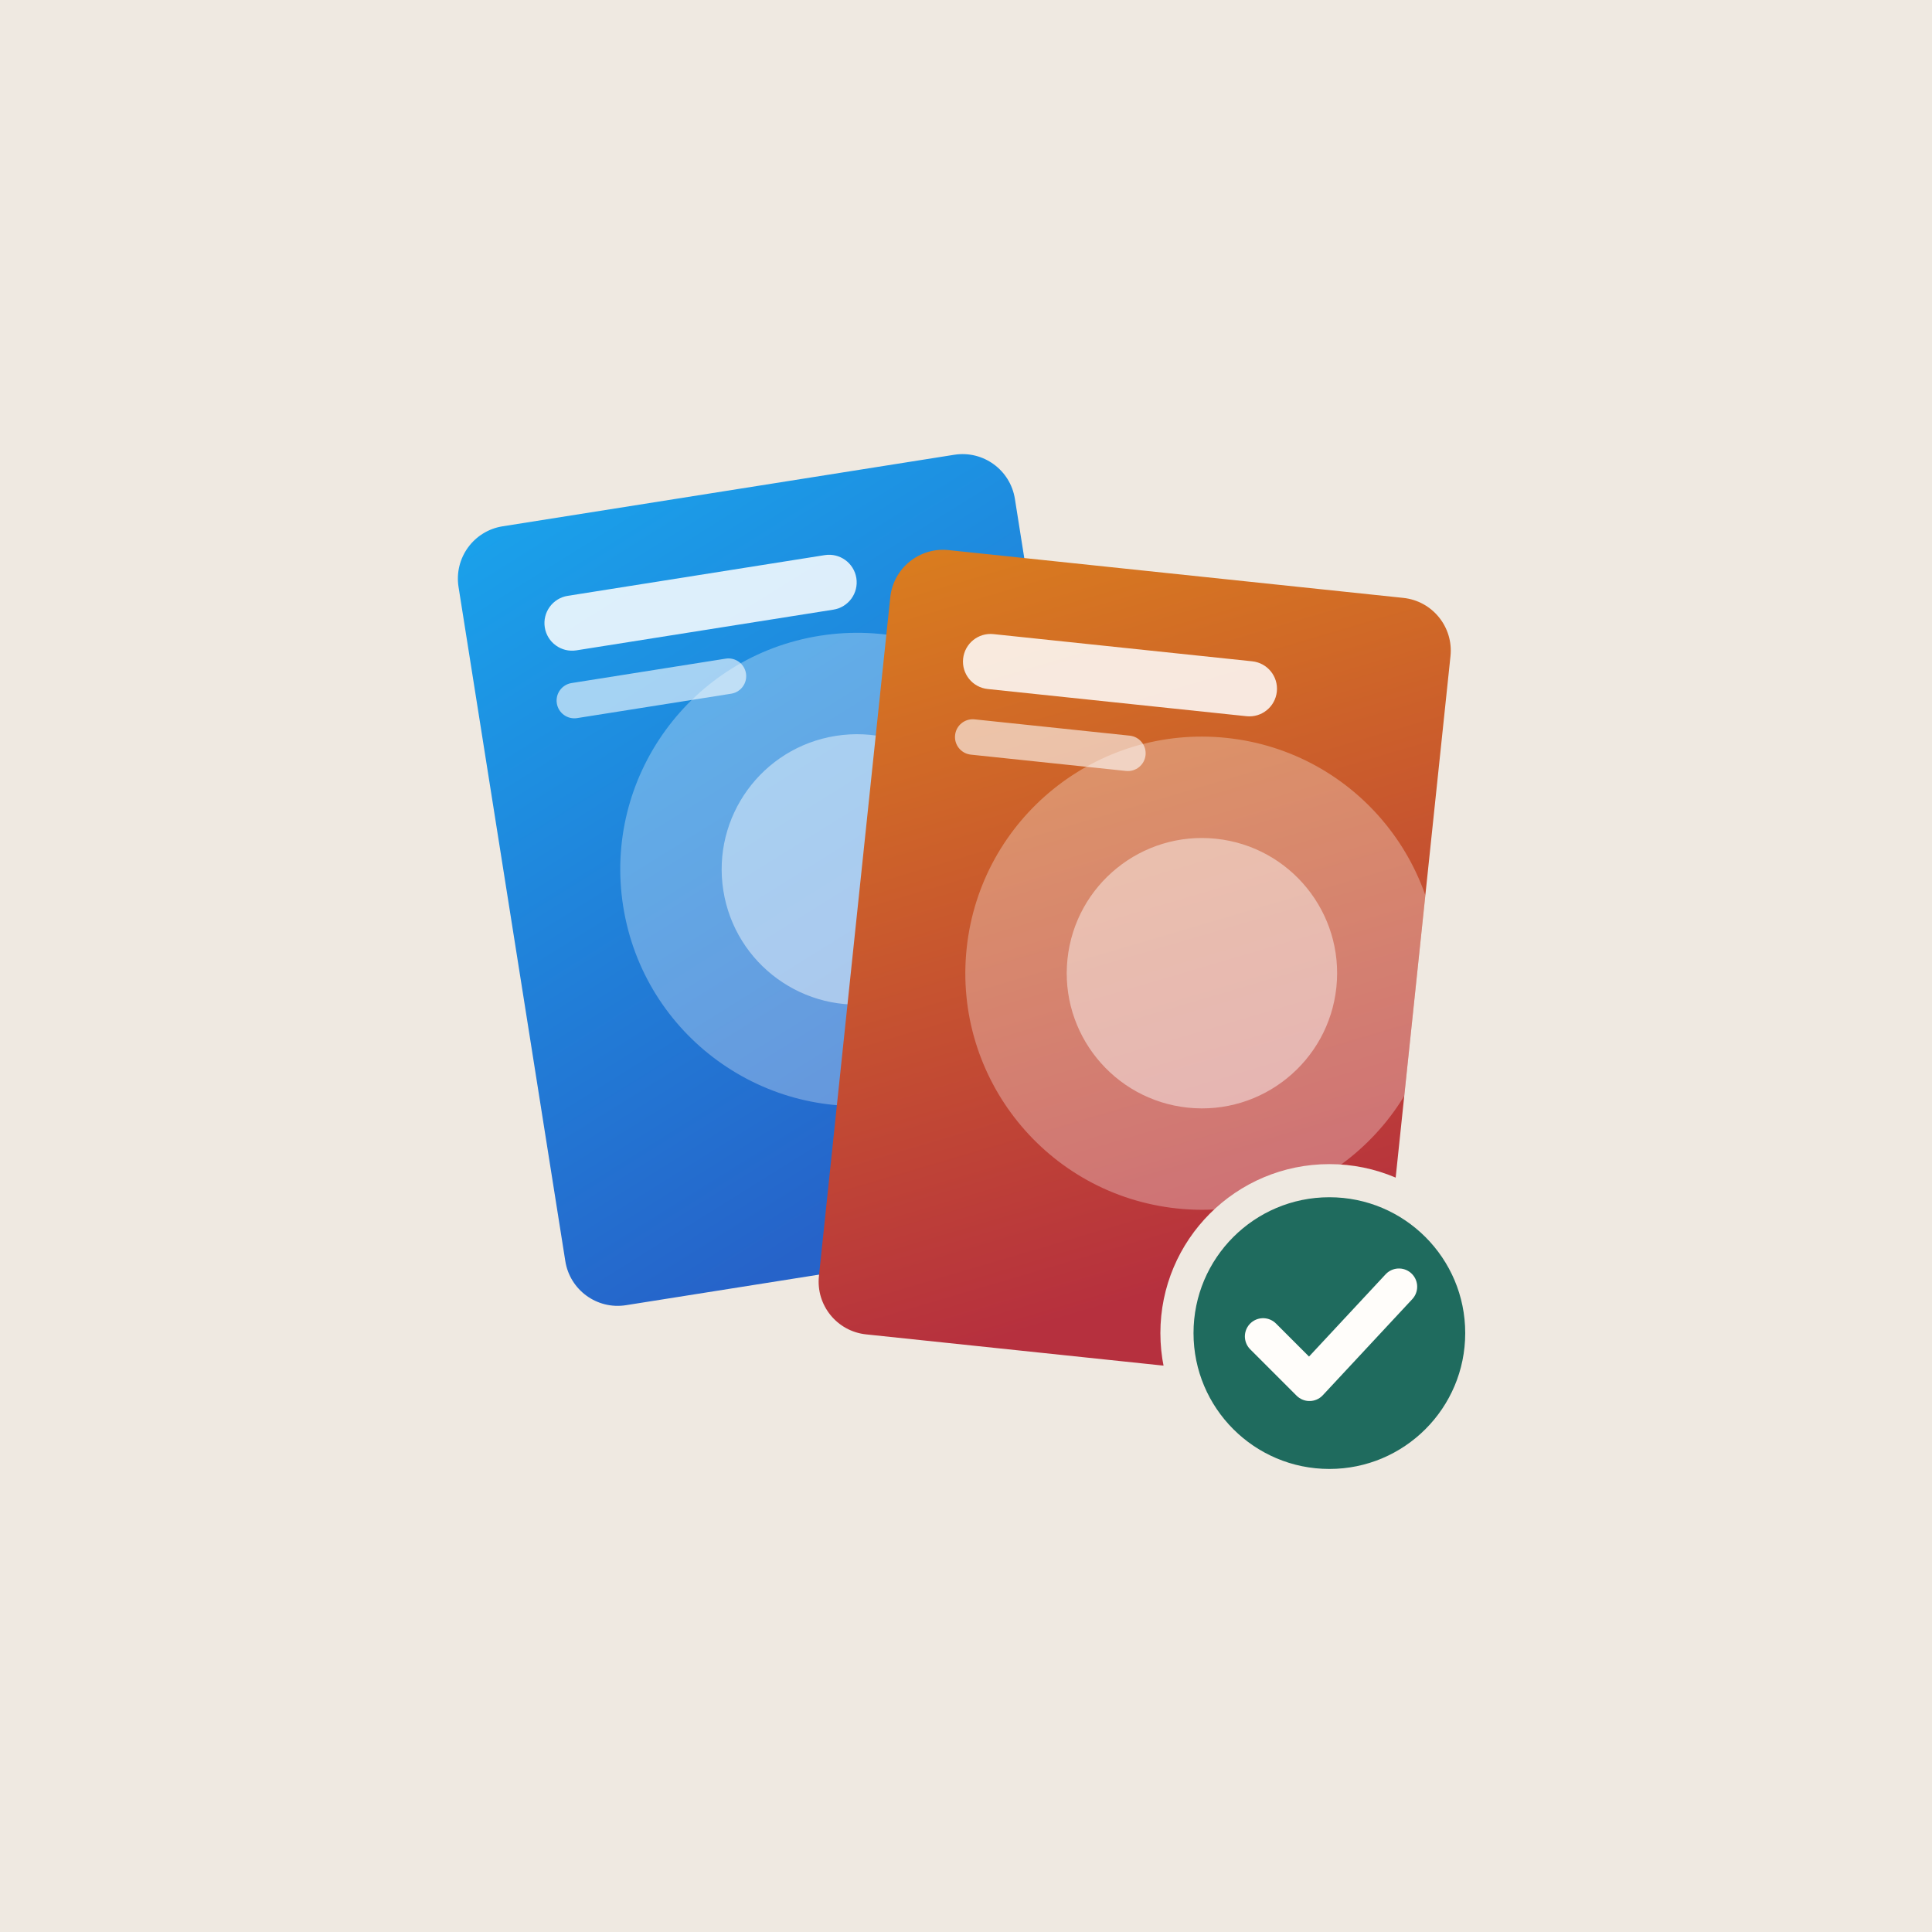
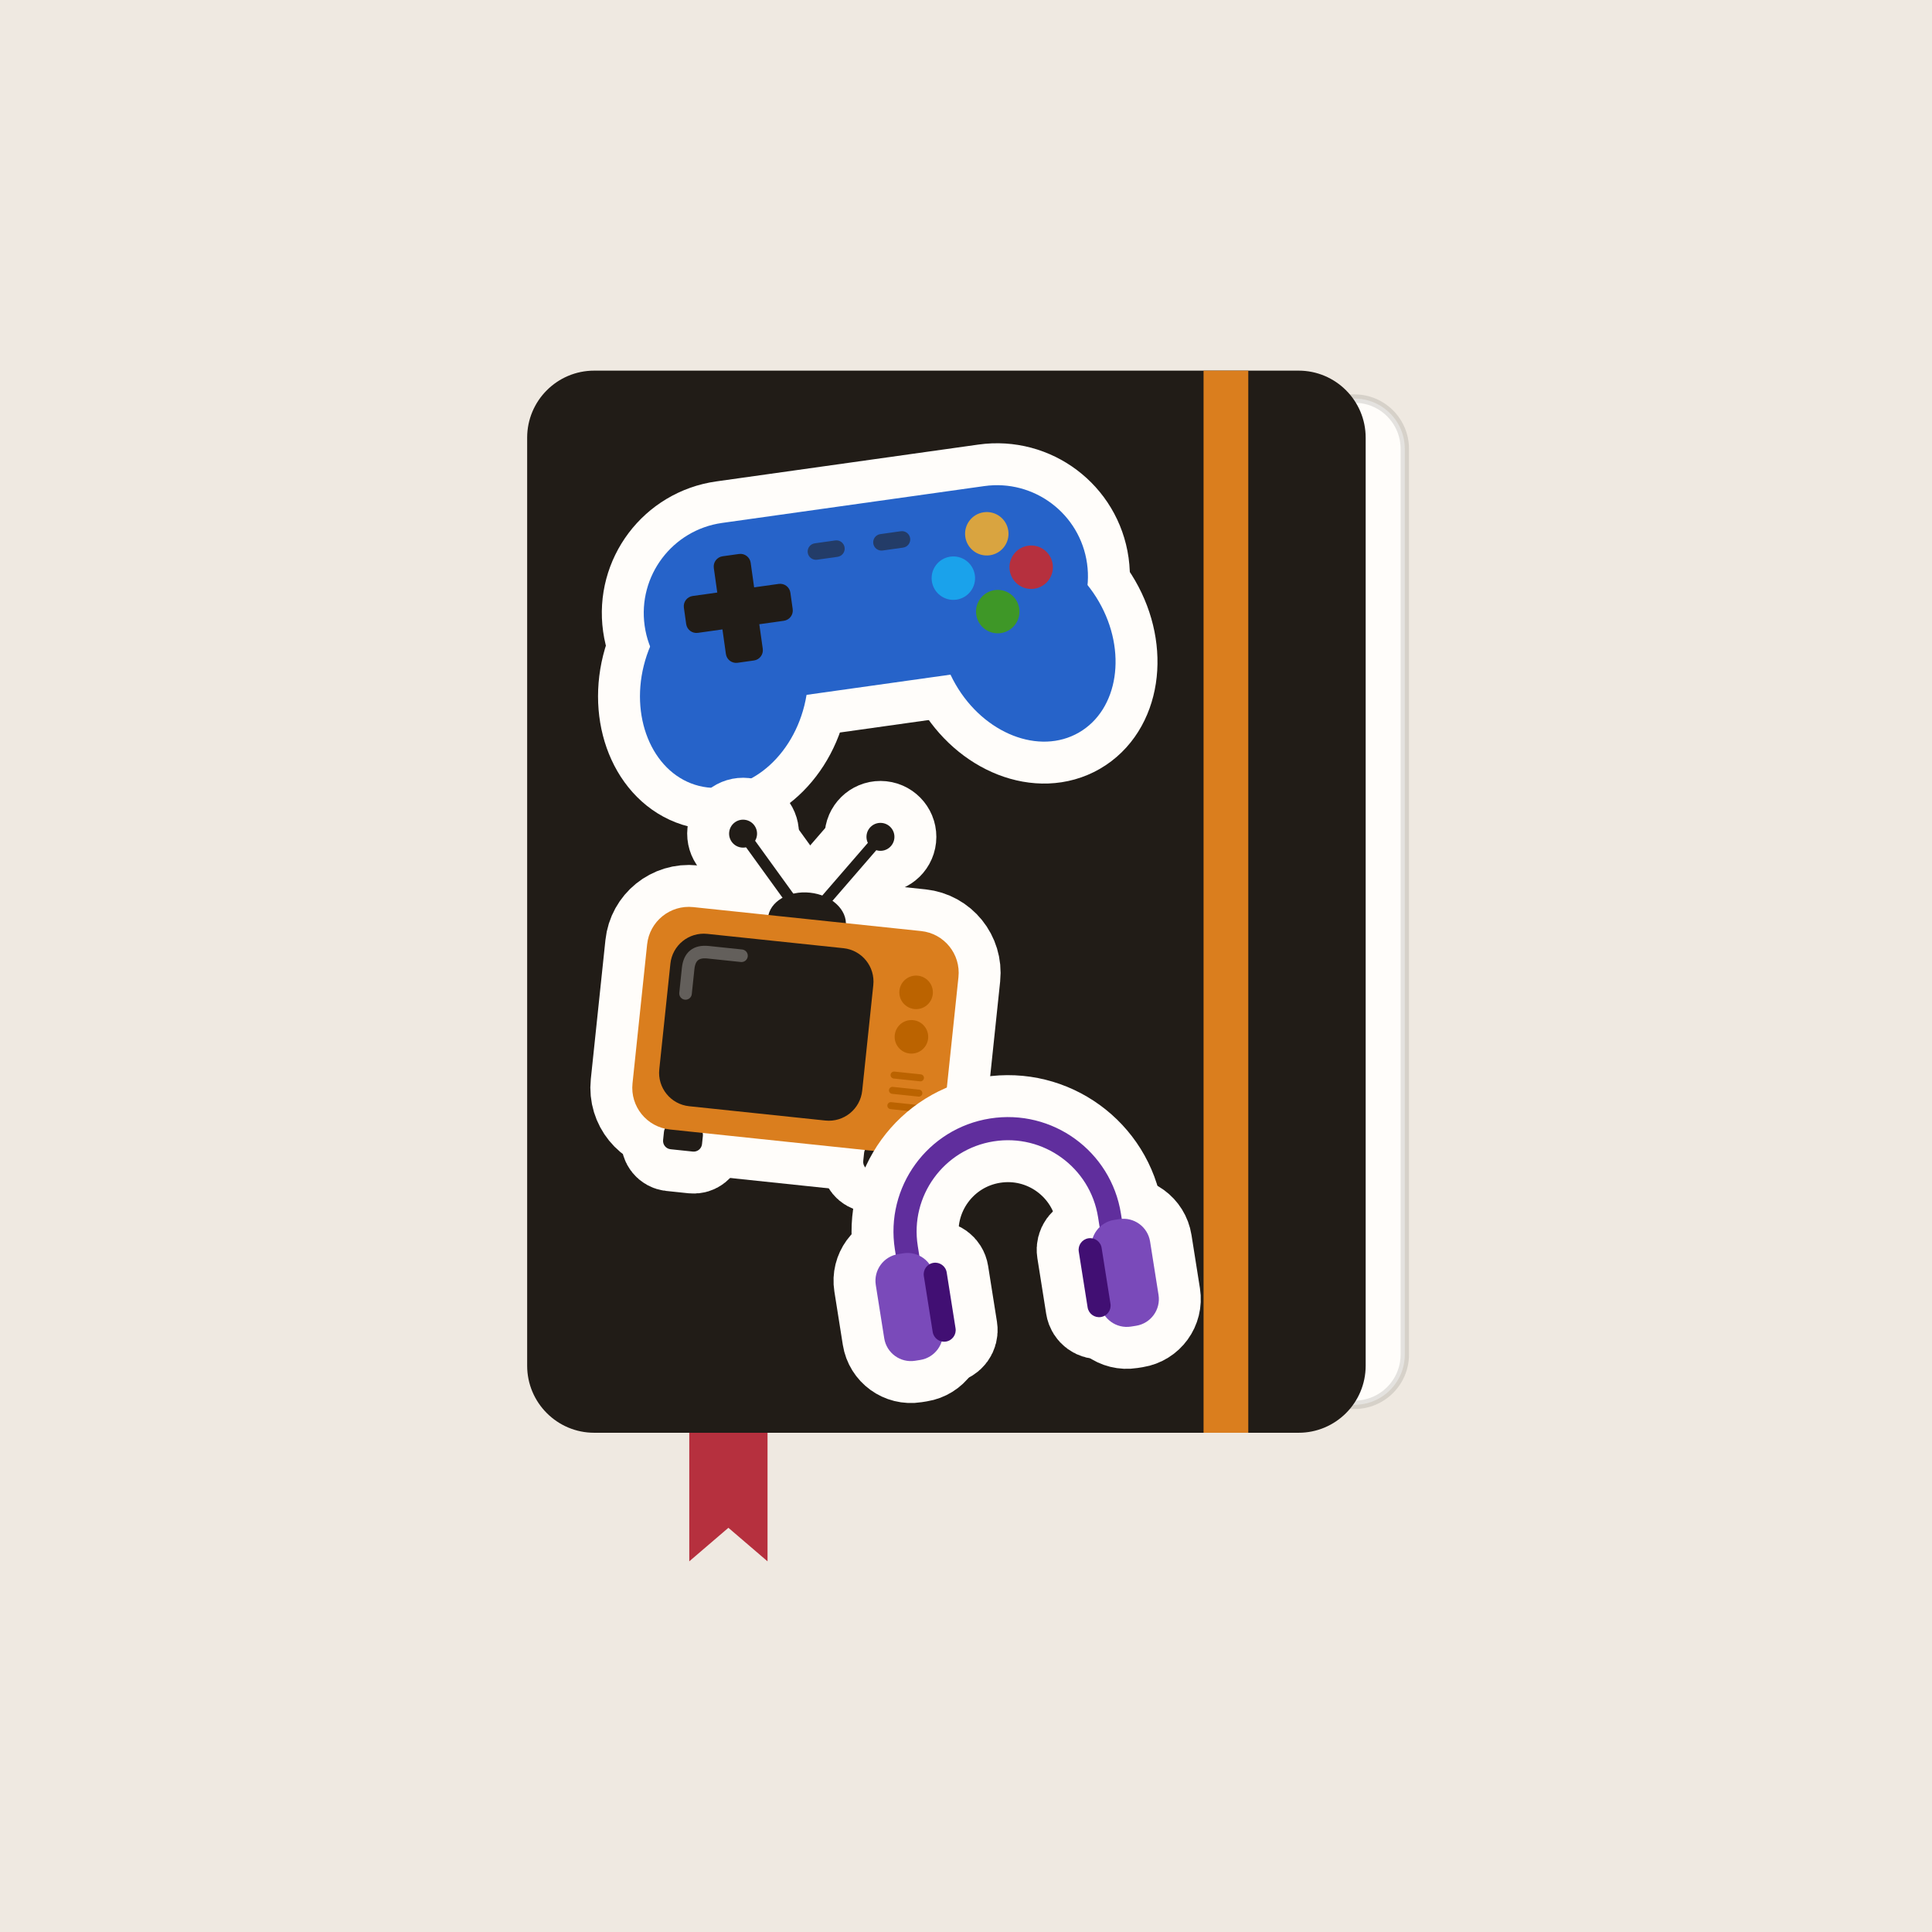
<svg xmlns="http://www.w3.org/2000/svg" viewBox="0 0 512 512">
  <defs>
-     <linearGradient id="back" x1="0" y1="0" x2="0.3" y2="1">
-       <stop offset="0" stop-color="#1aa2eb" />
-       <stop offset="1" stop-color="#2663c9" />
-     </linearGradient>
-     <linearGradient id="front" x1="0" y1="0" x2="0.3" y2="1">
-       <stop offset="0" stop-color="#da7e1e" />
-       <stop offset="1" stop-color="#b6303e" />
-     </linearGradient>
-     <clipPath id="cover">
-       <rect x="-85" y="-119" width="170" height="238" rx="16" />
-     </clipPath>
-     <g id="poster">
-       <g clip-path="url(#cover)">
-         <circle cx="20.4" cy="0" r="71.4" fill="#fff" fill-opacity="0.3" />
-         <circle cx="20.4" cy="0" r="40.8" fill="#fff" fill-opacity="0.45" />
-       </g>
-       <rect x="-61.2" y="-95.2" width="95.2" height="16.66" rx="8.33" fill="#fff" fill-opacity="0.85" />
-       <rect x="-61.2" y="-69.02" width="57.8" height="10.71" rx="5.36" fill="#fff" fill-opacity="0.6" />
+     <g id="controller">
+       <use href="#controller-outline" fill="#2663c9" />
+       <rect x="-88" y="-19" width="52" height="18" rx="5" fill="#211c17" />
+       <rect x="-71" y="-36" width="18" height="52" rx="5" fill="#211c17" />
+       <circle cx="62" cy="-29" r="10.5" fill="#d9a440" />
+       <circle cx="81" cy="-10" r="10.5" fill="#b6303e" />
+       <circle cx="62" cy="9" r="10.5" fill="#3e9727" />
+       <circle cx="43" cy="-10" r="10.5" fill="#1aa2eb" />
+       <rect x="-25" y="-36" width="18" height="8" rx="4" fill="#211c17" opacity="0.55" />
+       <rect x="7" y="-36" width="18" height="8" rx="4" fill="#211c17" opacity="0.55" />
+     </g>
+     <g id="controller-outline">
+       <rect x="-108" y="-52" width="216" height="88" rx="44" />
+       <ellipse cx="-74" cy="26" rx="40" ry="50" transform="rotate(22 -74 26)" />
+       <ellipse cx="74" cy="26" rx="40" ry="50" transform="rotate(-22 74 26)" />
+     </g>
+     <g id="tv">
+       <use href="#tv-ears" fill="none" stroke="#211c17" stroke-width="8" stroke-linecap="round" />
+       <circle cx="-52" cy="-136" r="10" fill="#211c17" />
+       <circle cx="46" cy="-144" r="10" fill="#211c17" />
+       <path d="M-28 -78 A28 21 0 0 1 28 -78 Z" fill="#211c17" />
+       <rect x="-86" y="76" width="28" height="18" rx="6" fill="#211c17" />
+       <rect x="58" y="76" width="28" height="18" rx="6" fill="#211c17" />
+       <rect x="-112" y="-80" width="224" height="160" rx="30" fill="#da7e1e" />
+       <rect x="-94" y="-62" width="146" height="124" rx="24" fill="#211c17" />
+       <path d="M-81 -18 L-81 -36 Q-81 -49 -68 -49 L-44 -49" fill="none" stroke="#fffdfa" stroke-width="9" stroke-linecap="round" stroke-linejoin="round" opacity="0.3" />
+       <circle cx="83" cy="-36" r="12" fill="#bb6300" />
+       <circle cx="83" cy="-4" r="12" fill="#bb6300" />
+       <rect x="71" y="22" width="24" height="5" rx="2.5" fill="#bb6300" />
+       <rect x="71" y="33" width="24" height="5" rx="2.5" fill="#bb6300" />
+       <rect x="71" y="44" width="24" height="5" rx="2.5" fill="#bb6300" />
+     </g>
+     <g id="tv-ears">
+       <path d="M0 -78 L-52 -136" />
+       <path d="M0 -78 L46 -144" />
+     </g>
+     <g id="tv-outline">
+       <circle cx="-52" cy="-136" r="10" />
+       <circle cx="46" cy="-144" r="10" />
+       <path d="M-28 -78 A28 21 0 0 1 28 -78 Z" />
+       <rect x="-86" y="76" width="28" height="18" rx="6" />
+       <rect x="58" y="76" width="28" height="18" rx="6" />
+       <rect x="-112" y="-80" width="224" height="160" rx="30" />
+     </g>
+     <g id="headphones">
+       <use href="#headphones-band" fill="none" stroke="#602e9d" stroke-width="18" stroke-linecap="round" />
+       <rect x="-108" y="4" width="46" height="84" rx="21" fill="#7a4aba" />
+       <rect x="62" y="4" width="46" height="84" rx="21" fill="#7a4aba" />
+       <rect x="-70" y="15" width="18" height="62" rx="9" fill="#410f73" />
+       <rect x="52" y="15" width="18" height="62" rx="9" fill="#410f73" />
+     </g>
+     <path id="headphones-band" d="M-80 34 L-80 0 A80 80 0 0 1 80 0 L80 34" />
+     <g id="headphones-outline">
+       <rect x="-108" y="4" width="46" height="84" rx="21" />
+       <rect x="62" y="4" width="46" height="84" rx="21" />
+       <rect x="-70" y="15" width="18" height="62" rx="9" />
+       <rect x="52" y="15" width="18" height="62" rx="9" />
    </g>
  </defs>
  <rect width="512" height="512" fill="#efe9e1" />
-   <g transform="translate(105.77 101.49) scale(0.8781)">
-     <g transform="translate(118 150) rotate(-9)">
-       <rect x="-85" y="-119" width="170" height="238" rx="16" fill="url(#back)" />
-       <use href="#poster" />
+   <g transform="translate(250.81 238.96) scale(0.74072)">
+     <rect x="-136" y="-180" width="300" height="360" rx="18" fill="#fffdfa" />
+     <rect x="-136" y="-180" width="300" height="360" rx="18" fill="none" stroke="#211c17" stroke-opacity="0.12" stroke-width="3" />
+     <path d="M-92 170 L-92 236 L-78 224 L-64 236 L-64 170 Z" fill="#b6303e" />
+     <rect x="-150" y="-190" width="300" height="380" rx="24" fill="#211c17" />
+     <rect x="92" y="-190" width="16" height="380" fill="#da7e1e" />
+     <g transform="translate(-28 -97) rotate(-8) scale(0.74)" opacity="0.16">
+       <use href="#controller-outline" fill="#211c17" stroke="#211c17" stroke-width="40.54" stroke-linejoin="round" />
    </g>
-     <g transform="translate(222 176) rotate(6)">
-       <rect x="-85" y="-119" width="170" height="238" rx="16" fill="url(#front)" />
-       <use href="#poster" />
+     <g transform="translate(-28 -104) rotate(-8) scale(0.74)">
+       <use href="#controller-outline" fill="#fffdfa" stroke="#fffdfa" stroke-width="40.54" stroke-linejoin="round" />
+       <use href="#controller" />
    </g>
-     <circle cx="280.75" cy="286.75" r="46" fill="#1f6b5e" stroke="#efe9e1" stroke-width="10" />
-     <path d="M260.75 287.75 L274.75 301.75 L301.75 272.75" fill="none" stroke="#fffdfa" stroke-width="11" stroke-linecap="round" stroke-linejoin="round" />
+     <g transform="translate(-54 53) rotate(6) scale(0.5)" opacity="0.16">
+       <use href="#tv-outline" fill="#211c17" stroke="#211c17" stroke-width="60" stroke-linejoin="round" />
+       <use href="#tv-ears" fill="none" stroke="#211c17" stroke-width="68" stroke-linecap="round" stroke-linejoin="round" />
+     </g>
+     <g transform="translate(-54 46) rotate(6) scale(0.5)">
+       <use href="#tv-outline" fill="#fffdfa" stroke="#fffdfa" stroke-width="60" stroke-linejoin="round" />
+       <use href="#tv-ears" fill="none" stroke="#fffdfa" stroke-width="68" stroke-linecap="round" stroke-linejoin="round" />
+       <use href="#tv" />
+     </g>
+     <g transform="translate(22 125) rotate(-9) scale(0.46)" opacity="0.16">
+       <use href="#headphones-outline" fill="#211c17" stroke="#211c17" stroke-width="65.22" stroke-linejoin="round" />
+       <use href="#headphones-band" fill="none" stroke="#211c17" stroke-width="83.22" stroke-linecap="round" stroke-linejoin="round" />
+     </g>
+     <g transform="translate(22 118) rotate(-9) scale(0.46)">
+       <use href="#headphones-outline" fill="#fffdfa" stroke="#fffdfa" stroke-width="65.22" stroke-linejoin="round" />
+       <use href="#headphones-band" fill="none" stroke="#fffdfa" stroke-width="83.22" stroke-linecap="round" stroke-linejoin="round" />
+       <use href="#headphones" />
+     </g>
  </g>
</svg>
